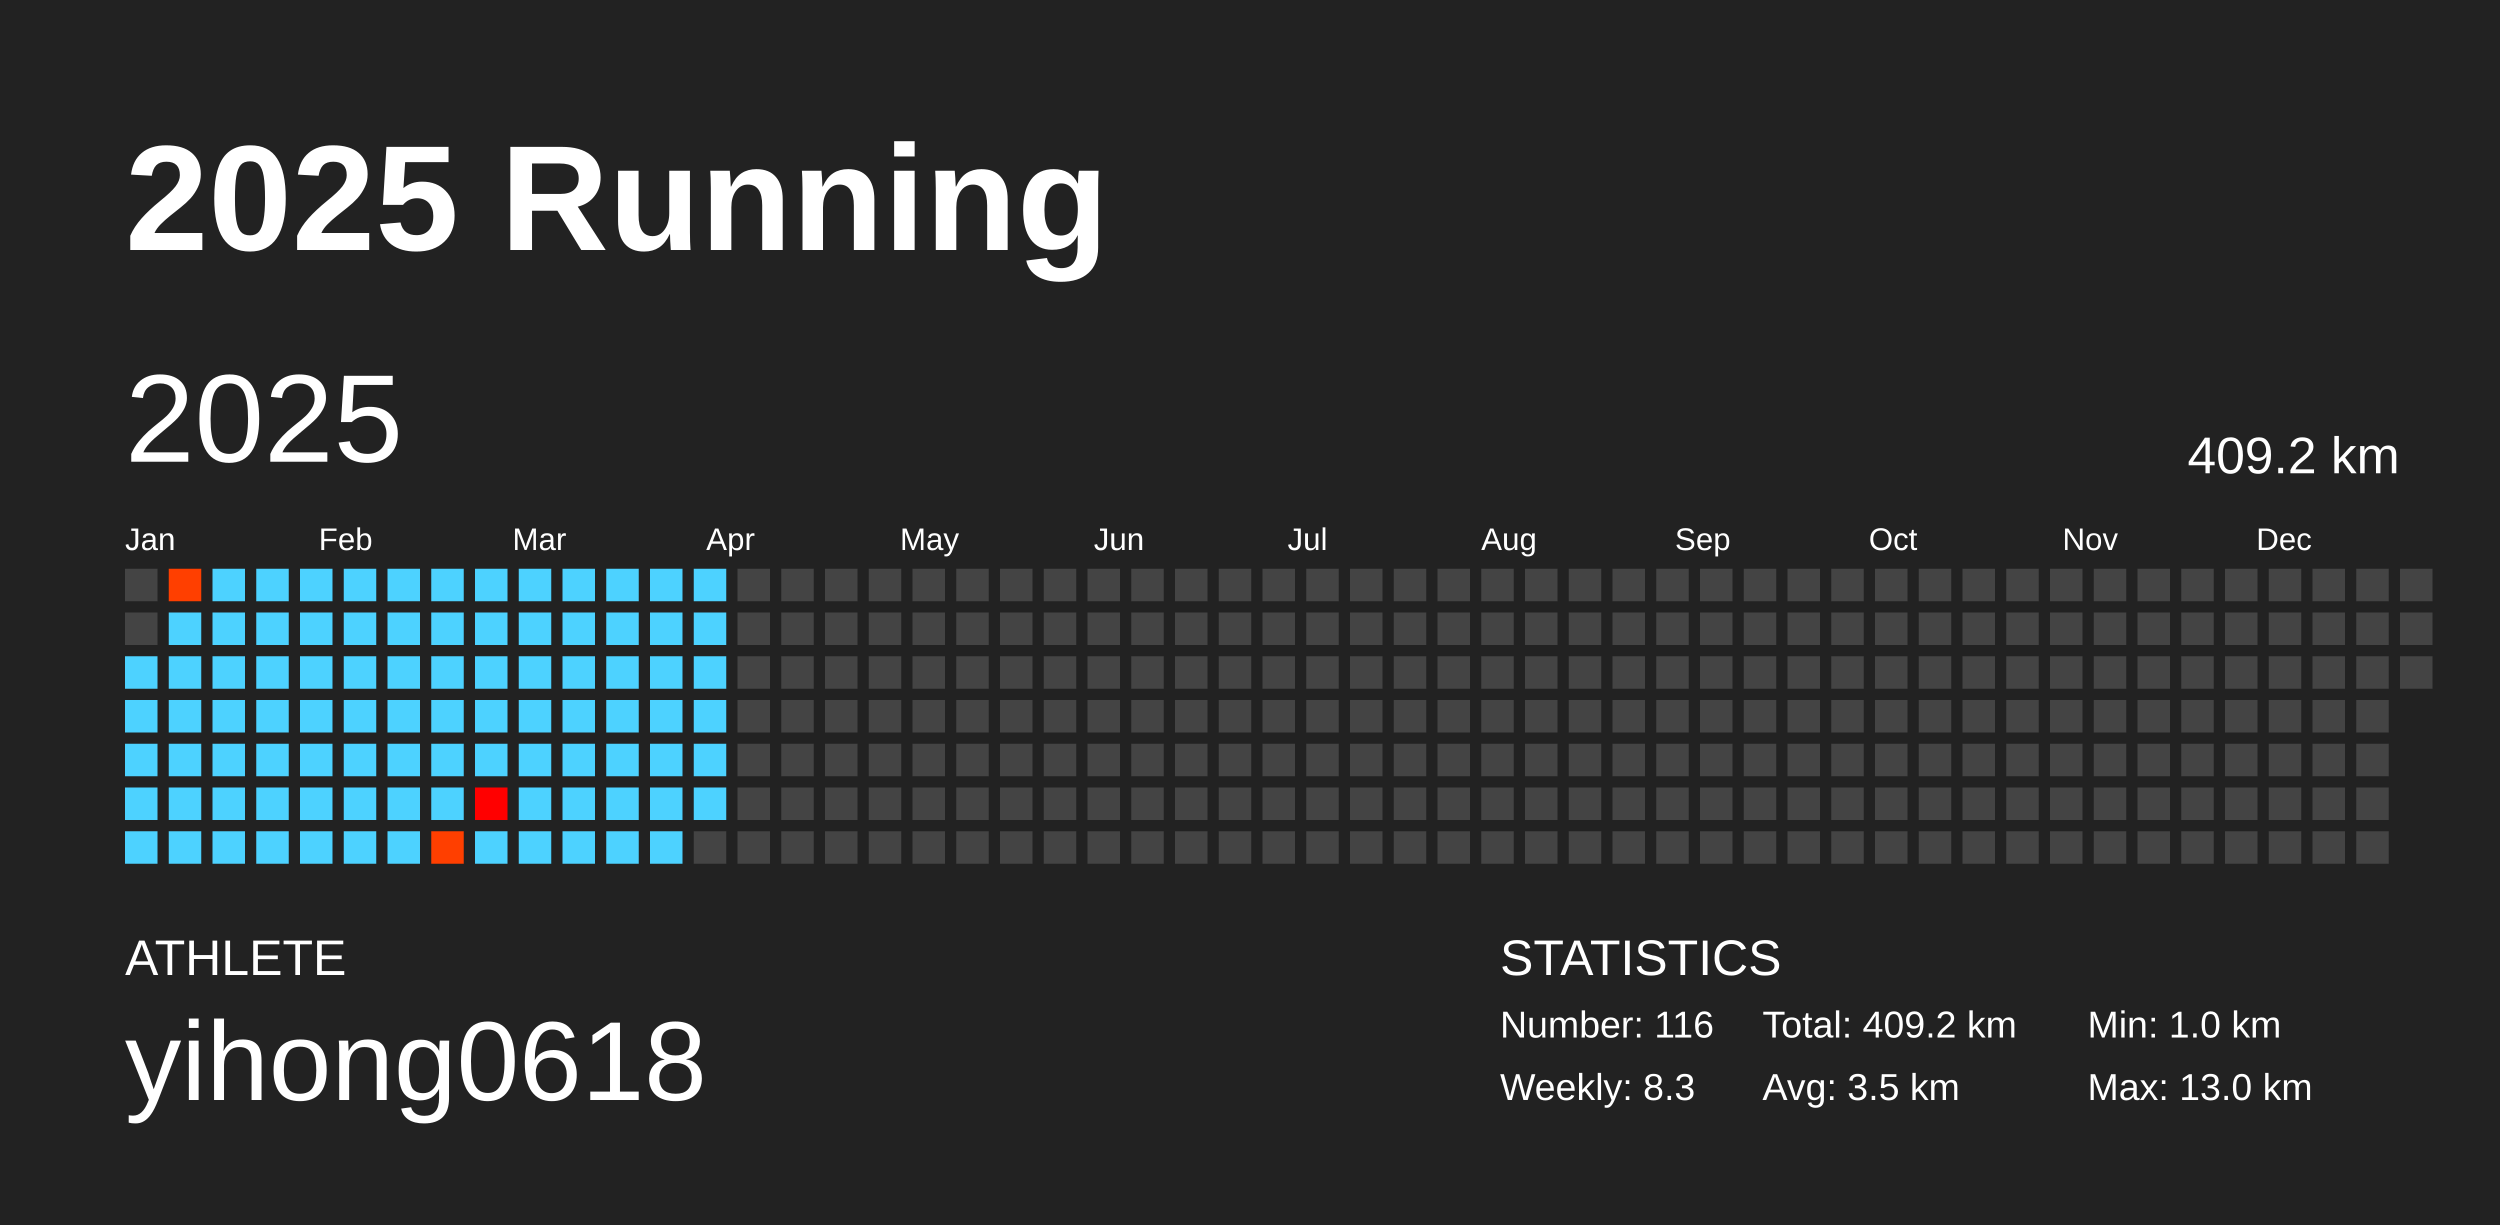
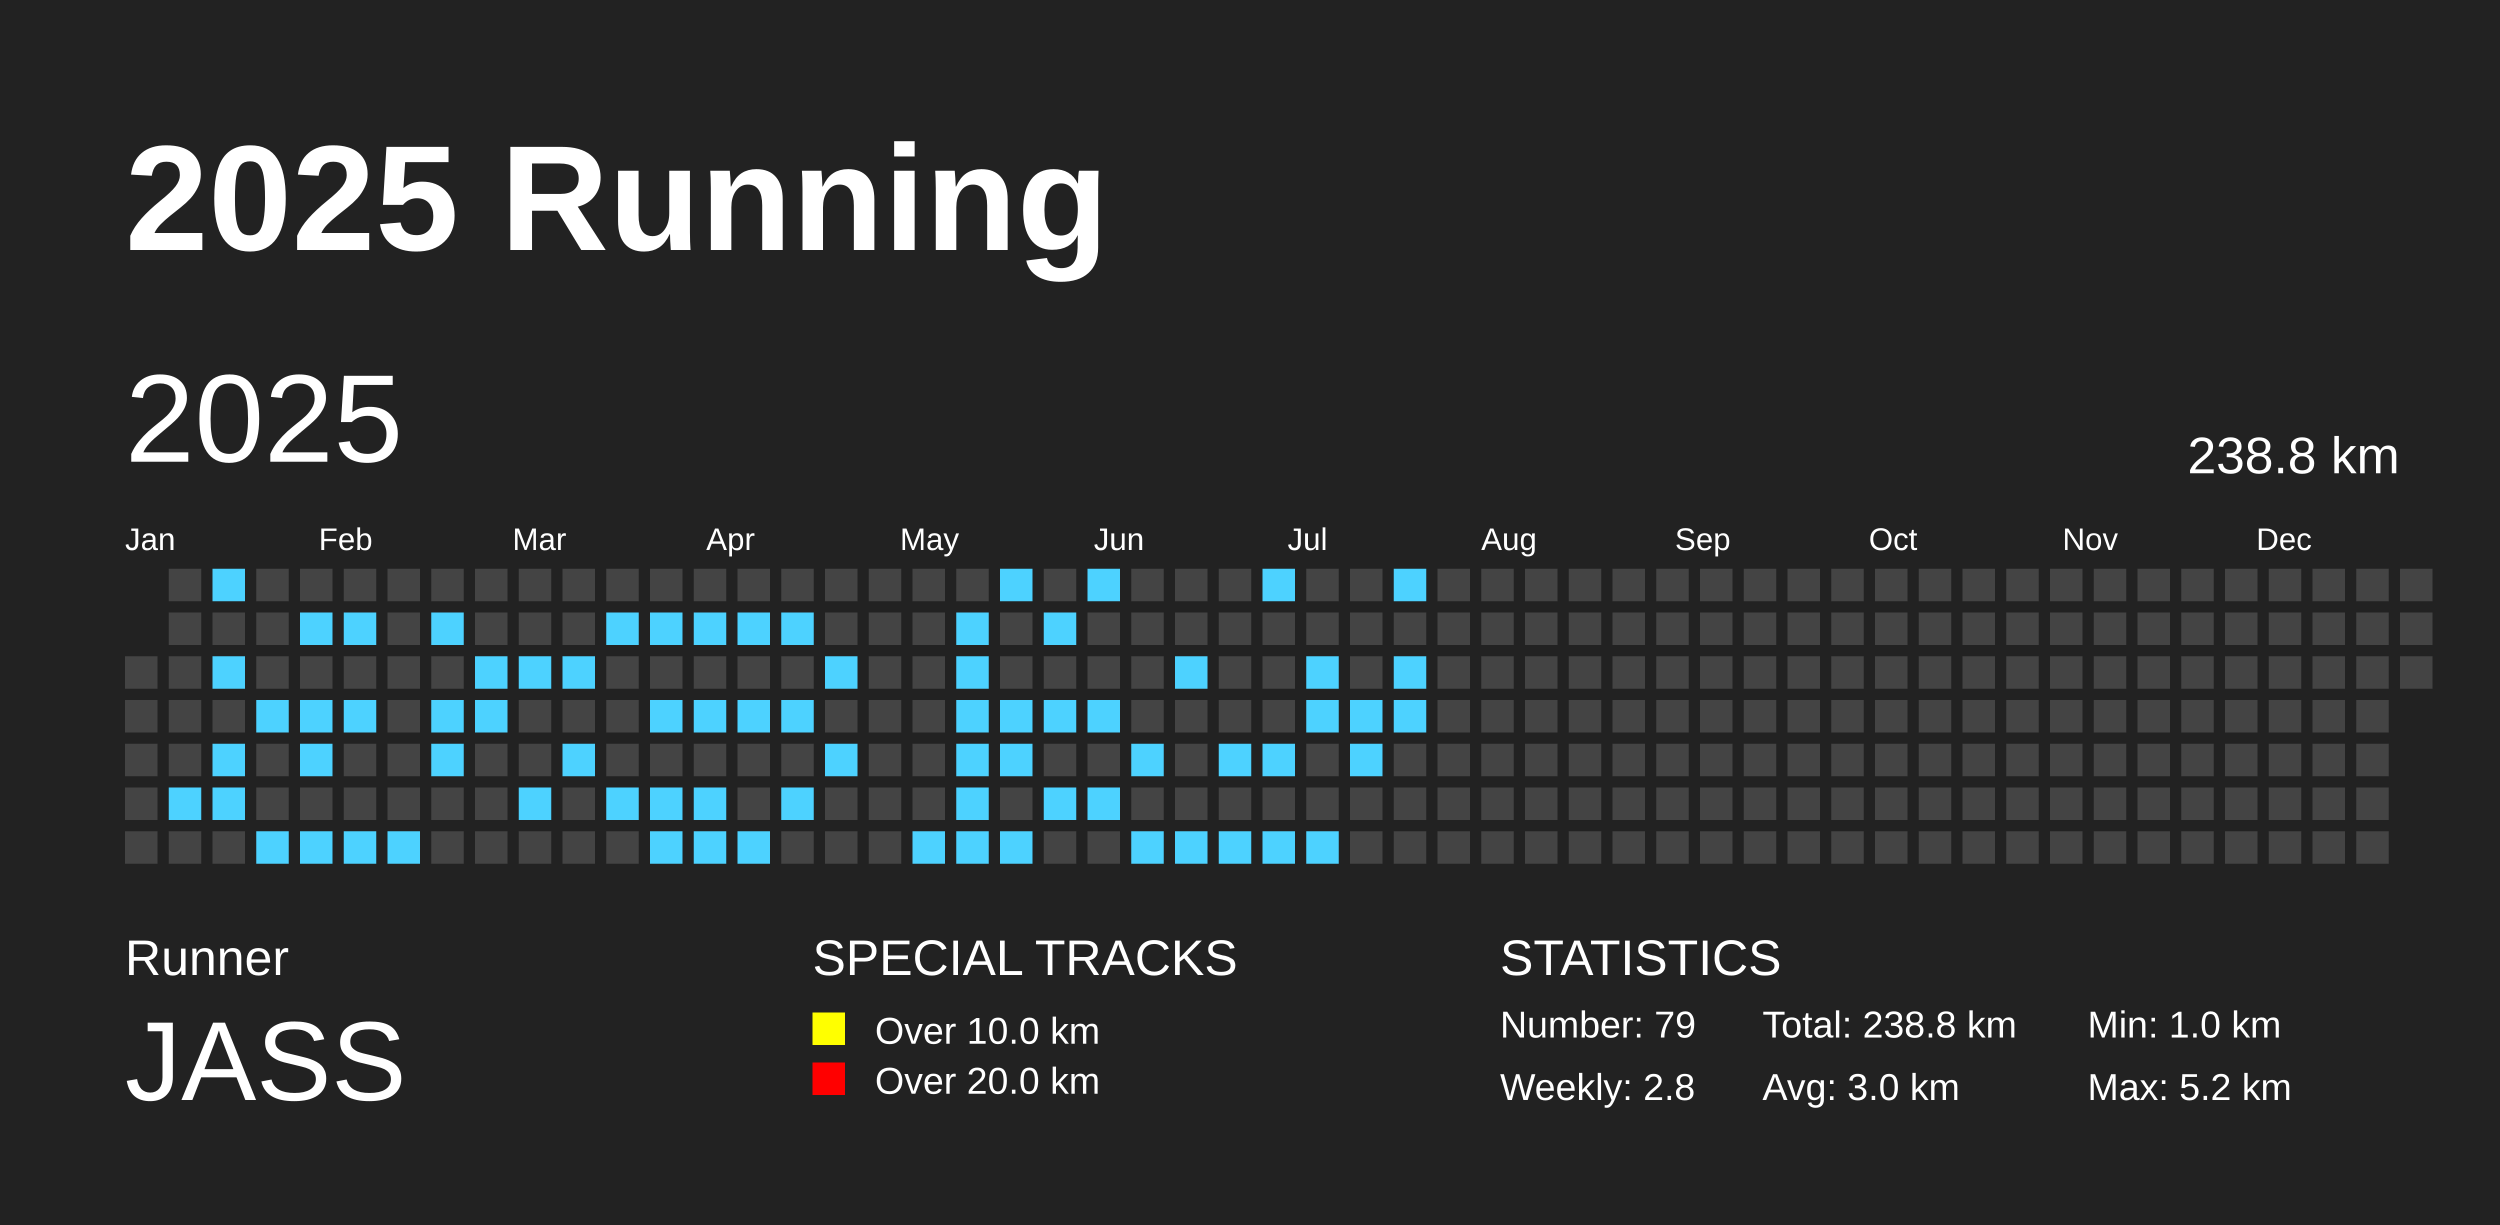
<svg xmlns="http://www.w3.org/2000/svg" baseProfile="full" height="98mm" version="1.1" viewBox="0,0,200,98" width="200mm">
  <defs />
  <rect fill="#222222" height="98" width="200" x="0" y="0" />
  <text fill="#FFFFFF" style="font-size:12px; font-family:Arial; font-weight:bold;" x="10" y="20">2025 Running</text>
-   <text fill="#FFFFFF" style="font-size:4px; font-family:Arial" x="10" y="78">ATHLETE</text>
-   <text fill="#FFFFFF" style="font-size:9px; font-family:Arial" x="10" y="88">yihong0618</text>
+   <text fill="#FFFFFF" style="font-size:4px; font-family:Arial" x="10" y="78">Runner</text>
+   <text fill="#FFFFFF" style="font-size:9px; font-family:Arial" x="10" y="88">JASS</text>
+   <text fill="#FFFFFF" style="font-size:4px; font-family:Arial" x="65" y="78">SPECIAL TRACKS</text>
+   <rect fill="yellow" height="2.6" width="2.6" x="65" y="81" />
+   <text fill="#FFFFFF" style="font-size:3px; font-family:Arial" x="70" y="83.5">Over 10.0 km</text>
+   <rect fill="red" height="2.6" width="2.6" x="65" y="85" />
+   <text fill="#FFFFFF" style="font-size:3px; font-family:Arial" x="70" y="87.5">Over 20.0 km</text>
  <text fill="#FFFFFF" style="font-size:4px; font-family:Arial" x="120" y="78">STATISTICS</text>
-   <text fill="#FFFFFF" style="font-size:3px; font-family:Arial" x="120" y="83">Number: 116</text>
-   <text fill="#FFFFFF" style="font-size:3px; font-family:Arial" x="120" y="88">Weekly: 8.3</text>
-   <text fill="#FFFFFF" style="font-size:3px; font-family:Arial" x="141" y="83">Total: 409.2 km</text>
-   <text fill="#FFFFFF" style="font-size:3px; font-family:Arial" x="141" y="88">Avg: 3.5 km</text>
+   <text fill="#FFFFFF" style="font-size:3px; font-family:Arial" x="120" y="83">Number: 79</text>
+   <text fill="#FFFFFF" style="font-size:3px; font-family:Arial" x="120" y="88">Weekly: 2.8</text>
+   <text fill="#FFFFFF" style="font-size:3px; font-family:Arial" x="141" y="83">Total: 238.8 km</text>
+   <text fill="#FFFFFF" style="font-size:3px; font-family:Arial" x="141" y="88">Avg: 3.0 km</text>
  <text fill="#FFFFFF" style="font-size:3px; font-family:Arial" x="167" y="83">Min: 1.0 km</text>
-   <text fill="#FFFFFF" style="font-size:3px; font-family:Arial" x="167" y="88">Max: 13.0 km</text>
+   <text fill="#FFFFFF" style="font-size:3px; font-family:Arial" x="167" y="88">Max: 5.2 km</text>
  <text dominant-baseline="hanging" fill="#FFFFFF" style="font-size:10.0px; font-family:Arial;" x="10" y="30">2025</text>
-   <text dominant-baseline="hanging" fill="#FFFFFF" style="font-size:4.125px; font-family:Arial;" x="175" y="35">409.2 km</text>
+   <text dominant-baseline="hanging" fill="#FFFFFF" style="font-size:4.125px; font-family:Arial;" x="175" y="35">238.8 km</text>
  <text fill="#FFFFFF" style="font-size:2.5px; font-family:Arial" x="10.0" y="44">Jan</text>
  <text fill="#FFFFFF" style="font-size:2.5px; font-family:Arial" x="25.5" y="44">Feb</text>
  <text fill="#FFFFFF" style="font-size:2.5px; font-family:Arial" x="41.0" y="44">Mar</text>
  <text fill="#FFFFFF" style="font-size:2.5px; font-family:Arial" x="56.5" y="44">Apr</text>
  <text fill="#FFFFFF" style="font-size:2.5px; font-family:Arial" x="72.0" y="44">May</text>
  <text fill="#FFFFFF" style="font-size:2.5px; font-family:Arial" x="87.5" y="44">Jun</text>
  <text fill="#FFFFFF" style="font-size:2.5px; font-family:Arial" x="103.0" y="44">Jul</text>
  <text fill="#FFFFFF" style="font-size:2.5px; font-family:Arial" x="118.5" y="44">Aug</text>
  <text fill="#FFFFFF" style="font-size:2.5px; font-family:Arial" x="134.0" y="44">Sep</text>
  <text fill="#FFFFFF" style="font-size:2.5px; font-family:Arial" x="149.5" y="44">Oct</text>
  <text fill="#FFFFFF" style="font-size:2.5px; font-family:Arial" x="165.0" y="44">Nov</text>
  <text fill="#FFFFFF" style="font-size:2.5px; font-family:Arial" x="180.5" y="44">Dec</text>
-   <rect fill="#444444" height="2.6" width="2.6" x="10.0" y="45.5" />
-   <rect fill="#444444" height="2.6" width="2.6" x="10.0" y="49.0" />
-   <rect fill="#4dd2ff" height="2.6" width="2.6" x="10.0" y="52.5" />
-   <rect fill="#4dd2ff" height="2.6" width="2.6" x="10.0" y="56.0" />
-   <rect fill="#4dd2ff" height="2.6" width="2.6" x="10.0" y="59.5" />
-   <rect fill="#4dd2ff" height="2.6" width="2.6" x="10.0" y="63.0" />
-   <rect fill="#4dd2ff" height="2.6" width="2.6" x="10.0" y="66.5" />
-   <rect fill="#ff3f00" height="2.6" width="2.6" x="13.5" y="45.5" />
-   <rect fill="#4dd2ff" height="2.6" width="2.6" x="13.5" y="49.0" />
-   <rect fill="#4dd2ff" height="2.6" width="2.6" x="13.5" y="52.5" />
-   <rect fill="#4dd2ff" height="2.6" width="2.6" x="13.5" y="56.0" />
-   <rect fill="#4dd2ff" height="2.6" width="2.6" x="13.5" y="59.5" />
-   <rect fill="#4dd2ff" height="2.6" width="2.6" x="13.5" y="63.0" />
-   <rect fill="#4dd2ff" height="2.6" width="2.6" x="13.5" y="66.5" />
-   <rect fill="#4dd2ff" height="2.6" width="2.6" x="17.0" y="45.5" />
-   <rect fill="#4dd2ff" height="2.6" width="2.6" x="17.0" y="49.0" />
-   <rect fill="#4dd2ff" height="2.6" width="2.6" x="17.0" y="52.5" />
-   <rect fill="#4dd2ff" height="2.6" width="2.6" x="17.0" y="56.0" />
-   <rect fill="#4dd2ff" height="2.6" width="2.6" x="17.0" y="59.5" />
-   <rect fill="#4dd2ff" height="2.6" width="2.6" x="17.0" y="63.0" />
-   <rect fill="#4dd2ff" height="2.6" width="2.6" x="17.0" y="66.5" />
-   <rect fill="#4dd2ff" height="2.6" width="2.6" x="20.5" y="45.5" />
-   <rect fill="#4dd2ff" height="2.6" width="2.6" x="20.5" y="49.0" />
-   <rect fill="#4dd2ff" height="2.6" width="2.6" x="20.5" y="52.5" />
-   <rect fill="#4dd2ff" height="2.6" width="2.6" x="20.5" y="56.0" />
-   <rect fill="#4dd2ff" height="2.6" width="2.6" x="20.5" y="59.5" />
-   <rect fill="#4dd2ff" height="2.6" width="2.6" x="20.5" y="63.0" />
-   <rect fill="#4dd2ff" height="2.6" width="2.6" x="20.5" y="66.5" />
-   <rect fill="#4dd2ff" height="2.6" width="2.6" x="24.0" y="45.5" />
-   <rect fill="#4dd2ff" height="2.6" width="2.6" x="24.0" y="49.0" />
-   <rect fill="#4dd2ff" height="2.6" width="2.6" x="24.0" y="52.5" />
-   <rect fill="#4dd2ff" height="2.6" width="2.6" x="24.0" y="56.0" />
-   <rect fill="#4dd2ff" height="2.6" width="2.6" x="24.0" y="59.5" />
-   <rect fill="#4dd2ff" height="2.6" width="2.6" x="24.0" y="63.0" />
-   <rect fill="#4dd2ff" height="2.6" width="2.6" x="24.0" y="66.5" />
-   <rect fill="#4dd2ff" height="2.6" width="2.6" x="27.5" y="45.5" />
-   <rect fill="#4dd2ff" height="2.6" width="2.6" x="27.5" y="49.0" />
-   <rect fill="#4dd2ff" height="2.6" width="2.6" x="27.5" y="52.5" />
-   <rect fill="#4dd2ff" height="2.6" width="2.6" x="27.5" y="56.0" />
-   <rect fill="#4dd2ff" height="2.6" width="2.6" x="27.5" y="59.5" />
-   <rect fill="#4dd2ff" height="2.6" width="2.6" x="27.5" y="63.0" />
-   <rect fill="#4dd2ff" height="2.6" width="2.6" x="27.5" y="66.5" />
-   <rect fill="#4dd2ff" height="2.6" width="2.6" x="31.0" y="45.5" />
-   <rect fill="#4dd2ff" height="2.6" width="2.6" x="31.0" y="49.0" />
-   <rect fill="#4dd2ff" height="2.6" width="2.6" x="31.0" y="52.5" />
-   <rect fill="#4dd2ff" height="2.6" width="2.6" x="31.0" y="56.0" />
-   <rect fill="#4dd2ff" height="2.6" width="2.6" x="31.0" y="59.5" />
-   <rect fill="#4dd2ff" height="2.6" width="2.6" x="31.0" y="63.0" />
-   <rect fill="#4dd2ff" height="2.6" width="2.6" x="31.0" y="66.5" />
-   <rect fill="#4dd2ff" height="2.6" width="2.6" x="34.5" y="45.5" />
-   <rect fill="#4dd2ff" height="2.6" width="2.6" x="34.5" y="49.0" />
-   <rect fill="#4dd2ff" height="2.6" width="2.6" x="34.5" y="52.5" />
-   <rect fill="#4dd2ff" height="2.6" width="2.6" x="34.5" y="56.0" />
-   <rect fill="#4dd2ff" height="2.6" width="2.6" x="34.5" y="59.5" />
-   <rect fill="#4dd2ff" height="2.6" width="2.6" x="34.5" y="63.0" />
-   <rect fill="#ff3f00" height="2.6" width="2.6" x="34.5" y="66.5" />
-   <rect fill="#4dd2ff" height="2.6" width="2.6" x="38.0" y="45.5" />
-   <rect fill="#4dd2ff" height="2.6" width="2.6" x="38.0" y="49.0" />
-   <rect fill="#4dd2ff" height="2.6" width="2.6" x="38.0" y="52.5" />
-   <rect fill="#4dd2ff" height="2.6" width="2.6" x="38.0" y="56.0" />
-   <rect fill="#4dd2ff" height="2.6" width="2.6" x="38.0" y="59.5" />
-   <rect fill="#ff0000" height="2.6" width="2.6" x="38.0" y="63.0" />
-   <rect fill="#4dd2ff" height="2.6" width="2.6" x="38.0" y="66.5" />
-   <rect fill="#4dd2ff" height="2.6" width="2.6" x="41.5" y="45.5" />
-   <rect fill="#4dd2ff" height="2.6" width="2.6" x="41.5" y="49.0" />
-   <rect fill="#4dd2ff" height="2.6" width="2.6" x="41.5" y="52.5" />
-   <rect fill="#4dd2ff" height="2.6" width="2.6" x="41.5" y="56.0" />
-   <rect fill="#4dd2ff" height="2.6" width="2.6" x="41.5" y="59.5" />
-   <rect fill="#4dd2ff" height="2.6" width="2.6" x="41.5" y="63.0" />
-   <rect fill="#4dd2ff" height="2.6" width="2.6" x="41.5" y="66.5" />
-   <rect fill="#4dd2ff" height="2.6" width="2.6" x="45.0" y="45.5" />
-   <rect fill="#4dd2ff" height="2.6" width="2.6" x="45.0" y="49.0" />
-   <rect fill="#4dd2ff" height="2.6" width="2.6" x="45.0" y="52.5" />
-   <rect fill="#4dd2ff" height="2.6" width="2.6" x="45.0" y="56.0" />
-   <rect fill="#4dd2ff" height="2.6" width="2.6" x="45.0" y="59.5" />
-   <rect fill="#4dd2ff" height="2.6" width="2.6" x="45.0" y="63.0" />
-   <rect fill="#4dd2ff" height="2.6" width="2.6" x="45.0" y="66.5" />
-   <rect fill="#4dd2ff" height="2.6" width="2.6" x="48.5" y="45.5" />
-   <rect fill="#4dd2ff" height="2.6" width="2.6" x="48.5" y="49.0" />
-   <rect fill="#4dd2ff" height="2.6" width="2.6" x="48.5" y="52.5" />
-   <rect fill="#4dd2ff" height="2.6" width="2.6" x="48.5" y="56.0" />
-   <rect fill="#4dd2ff" height="2.6" width="2.6" x="48.5" y="59.5" />
-   <rect fill="#4dd2ff" height="2.6" width="2.6" x="48.5" y="63.0" />
-   <rect fill="#4dd2ff" height="2.6" width="2.6" x="48.5" y="66.5" />
-   <rect fill="#4dd2ff" height="2.6" width="2.6" x="52.0" y="45.5" />
-   <rect fill="#4dd2ff" height="2.6" width="2.6" x="52.0" y="49.0" />
-   <rect fill="#4dd2ff" height="2.6" width="2.6" x="52.0" y="52.5" />
-   <rect fill="#4dd2ff" height="2.6" width="2.6" x="52.0" y="56.0" />
-   <rect fill="#4dd2ff" height="2.6" width="2.6" x="52.0" y="59.5" />
-   <rect fill="#4dd2ff" height="2.6" width="2.6" x="52.0" y="63.0" />
-   <rect fill="#4dd2ff" height="2.6" width="2.6" x="52.0" y="66.5" />
-   <rect fill="#4dd2ff" height="2.6" width="2.6" x="55.5" y="45.5" />
-   <rect fill="#4dd2ff" height="2.6" width="2.6" x="55.5" y="49.0" />
-   <rect fill="#4dd2ff" height="2.6" width="2.6" x="55.5" y="52.5" />
-   <rect fill="#4dd2ff" height="2.6" width="2.6" x="55.5" y="56.0" />
-   <rect fill="#4dd2ff" height="2.6" width="2.6" x="55.5" y="59.5" />
-   <rect fill="#4dd2ff" height="2.6" width="2.6" x="55.5" y="63.0" />
-   <rect fill="#444444" height="2.6" width="2.6" x="55.5" y="66.5" />
+   <rect fill="#444444" height="2.6" width="2.6" x="10.0" y="52.5" />
+   <rect fill="#444444" height="2.6" width="2.6" x="10.0" y="56.0" />
+   <rect fill="#444444" height="2.6" width="2.6" x="10.0" y="59.5" />
+   <rect fill="#444444" height="2.6" width="2.6" x="10.0" y="63.0" />
+   <rect fill="#444444" height="2.6" width="2.6" x="10.0" y="66.5" />
+   <rect fill="#444444" height="2.6" width="2.6" x="13.5" y="45.5" />
+   <rect fill="#444444" height="2.6" width="2.6" x="13.5" y="49.0" />
+   <rect fill="#444444" height="2.6" width="2.6" x="13.5" y="52.5" />
+   <rect fill="#444444" height="2.6" width="2.6" x="13.5" y="56.0" />
+   <rect fill="#444444" height="2.6" width="2.6" x="13.5" y="59.5" />
+   <rect fill="#4DD2FF" height="2.6" width="2.6" x="13.5" y="63.0" />
+   <rect fill="#444444" height="2.6" width="2.6" x="13.5" y="66.5" />
+   <rect fill="#4DD2FF" height="2.6" width="2.6" x="17.0" y="45.5" />
+   <rect fill="#444444" height="2.6" width="2.6" x="17.0" y="49.0" />
+   <rect fill="#4DD2FF" height="2.6" width="2.6" x="17.0" y="52.5" />
+   <rect fill="#444444" height="2.6" width="2.6" x="17.0" y="56.0" />
+   <rect fill="#4DD2FF" height="2.6" width="2.6" x="17.0" y="59.5" />
+   <rect fill="#4DD2FF" height="2.6" width="2.6" x="17.0" y="63.0" />
+   <rect fill="#444444" height="2.6" width="2.6" x="17.0" y="66.5" />
+   <rect fill="#444444" height="2.6" width="2.6" x="20.5" y="45.5" />
+   <rect fill="#444444" height="2.6" width="2.6" x="20.5" y="49.0" />
+   <rect fill="#444444" height="2.6" width="2.6" x="20.5" y="52.5" />
+   <rect fill="#4DD2FF" height="2.6" width="2.6" x="20.5" y="56.0" />
+   <rect fill="#444444" height="2.6" width="2.6" x="20.5" y="59.5" />
+   <rect fill="#444444" height="2.6" width="2.6" x="20.5" y="63.0" />
+   <rect fill="#4DD2FF" height="2.6" width="2.6" x="20.5" y="66.5" />
+   <rect fill="#444444" height="2.6" width="2.6" x="24.0" y="45.5" />
+   <rect fill="#4DD2FF" height="2.6" width="2.6" x="24.0" y="49.0" />
+   <rect fill="#444444" height="2.6" width="2.6" x="24.0" y="52.5" />
+   <rect fill="#4DD2FF" height="2.6" width="2.6" x="24.0" y="56.0" />
+   <rect fill="#4DD2FF" height="2.6" width="2.6" x="24.0" y="59.5" />
+   <rect fill="#444444" height="2.6" width="2.6" x="24.0" y="63.0" />
+   <rect fill="#4DD2FF" height="2.6" width="2.6" x="24.0" y="66.5" />
+   <rect fill="#444444" height="2.6" width="2.6" x="27.5" y="45.5" />
+   <rect fill="#4DD2FF" height="2.6" width="2.6" x="27.5" y="49.0" />
+   <rect fill="#444444" height="2.6" width="2.6" x="27.5" y="52.5" />
+   <rect fill="#4DD2FF" height="2.6" width="2.6" x="27.5" y="56.0" />
+   <rect fill="#444444" height="2.6" width="2.6" x="27.5" y="59.5" />
+   <rect fill="#444444" height="2.6" width="2.6" x="27.5" y="63.0" />
+   <rect fill="#4DD2FF" height="2.6" width="2.6" x="27.5" y="66.5" />
+   <rect fill="#444444" height="2.6" width="2.6" x="31.0" y="45.5" />
+   <rect fill="#444444" height="2.6" width="2.6" x="31.0" y="49.0" />
+   <rect fill="#444444" height="2.6" width="2.6" x="31.0" y="52.5" />
+   <rect fill="#444444" height="2.6" width="2.6" x="31.0" y="56.0" />
+   <rect fill="#444444" height="2.6" width="2.6" x="31.0" y="59.5" />
+   <rect fill="#444444" height="2.6" width="2.6" x="31.0" y="63.0" />
+   <rect fill="#4DD2FF" height="2.6" width="2.6" x="31.0" y="66.5" />
+   <rect fill="#444444" height="2.6" width="2.6" x="34.5" y="45.5" />
+   <rect fill="#4DD2FF" height="2.6" width="2.6" x="34.5" y="49.0" />
+   <rect fill="#444444" height="2.6" width="2.6" x="34.5" y="52.5" />
+   <rect fill="#4DD2FF" height="2.6" width="2.6" x="34.5" y="56.0" />
+   <rect fill="#4DD2FF" height="2.6" width="2.6" x="34.5" y="59.5" />
+   <rect fill="#444444" height="2.6" width="2.6" x="34.5" y="63.0" />
+   <rect fill="#444444" height="2.6" width="2.6" x="34.5" y="66.5" />
+   <rect fill="#444444" height="2.6" width="2.6" x="38.0" y="45.5" />
+   <rect fill="#444444" height="2.6" width="2.6" x="38.0" y="49.0" />
+   <rect fill="#4DD2FF" height="2.6" width="2.6" x="38.0" y="52.5" />
+   <rect fill="#4DD2FF" height="2.6" width="2.6" x="38.0" y="56.0" />
+   <rect fill="#444444" height="2.6" width="2.6" x="38.0" y="59.5" />
+   <rect fill="#444444" height="2.6" width="2.6" x="38.0" y="63.0" />
+   <rect fill="#444444" height="2.6" width="2.6" x="38.0" y="66.5" />
+   <rect fill="#444444" height="2.6" width="2.6" x="41.5" y="45.5" />
+   <rect fill="#444444" height="2.6" width="2.6" x="41.5" y="49.0" />
+   <rect fill="#4DD2FF" height="2.6" width="2.6" x="41.5" y="52.5" />
+   <rect fill="#444444" height="2.6" width="2.6" x="41.5" y="56.0" />
+   <rect fill="#444444" height="2.6" width="2.6" x="41.5" y="59.5" />
+   <rect fill="#4DD2FF" height="2.6" width="2.6" x="41.5" y="63.0" />
+   <rect fill="#444444" height="2.6" width="2.6" x="41.5" y="66.5" />
+   <rect fill="#444444" height="2.6" width="2.6" x="45.0" y="45.5" />
+   <rect fill="#444444" height="2.6" width="2.6" x="45.0" y="49.0" />
+   <rect fill="#4DD2FF" height="2.6" width="2.6" x="45.0" y="52.5" />
+   <rect fill="#444444" height="2.6" width="2.6" x="45.0" y="56.0" />
+   <rect fill="#4DD2FF" height="2.6" width="2.6" x="45.0" y="59.5" />
+   <rect fill="#444444" height="2.6" width="2.6" x="45.0" y="63.0" />
+   <rect fill="#444444" height="2.6" width="2.6" x="45.0" y="66.5" />
+   <rect fill="#444444" height="2.6" width="2.6" x="48.5" y="45.5" />
+   <rect fill="#4DD2FF" height="2.6" width="2.6" x="48.5" y="49.0" />
+   <rect fill="#444444" height="2.6" width="2.6" x="48.5" y="52.5" />
+   <rect fill="#444444" height="2.6" width="2.6" x="48.5" y="56.0" />
+   <rect fill="#444444" height="2.6" width="2.6" x="48.5" y="59.5" />
+   <rect fill="#4DD2FF" height="2.6" width="2.6" x="48.5" y="63.0" />
+   <rect fill="#444444" height="2.6" width="2.6" x="48.5" y="66.5" />
+   <rect fill="#444444" height="2.6" width="2.6" x="52.0" y="45.5" />
+   <rect fill="#4DD2FF" height="2.6" width="2.6" x="52.0" y="49.0" />
+   <rect fill="#444444" height="2.6" width="2.6" x="52.0" y="52.5" />
+   <rect fill="#4DD2FF" height="2.6" width="2.6" x="52.0" y="56.0" />
+   <rect fill="#444444" height="2.6" width="2.6" x="52.0" y="59.5" />
+   <rect fill="#4DD2FF" height="2.6" width="2.6" x="52.0" y="63.0" />
+   <rect fill="#4DD2FF" height="2.6" width="2.6" x="52.0" y="66.5" />
+   <rect fill="#444444" height="2.6" width="2.6" x="55.5" y="45.5" />
+   <rect fill="#4DD2FF" height="2.6" width="2.6" x="55.5" y="49.0" />
+   <rect fill="#444444" height="2.6" width="2.6" x="55.5" y="52.5" />
+   <rect fill="#4DD2FF" height="2.6" width="2.6" x="55.5" y="56.0" />
+   <rect fill="#444444" height="2.6" width="2.6" x="55.5" y="59.5" />
+   <rect fill="#4DD2FF" height="2.6" width="2.6" x="55.5" y="63.0" />
+   <rect fill="#4DD2FF" height="2.6" width="2.6" x="55.5" y="66.5" />
  <rect fill="#444444" height="2.6" width="2.6" x="59.0" y="45.5" />
-   <rect fill="#444444" height="2.6" width="2.6" x="59.0" y="49.0" />
+   <rect fill="#4DD2FF" height="2.6" width="2.6" x="59.0" y="49.0" />
  <rect fill="#444444" height="2.6" width="2.6" x="59.0" y="52.5" />
-   <rect fill="#444444" height="2.6" width="2.6" x="59.0" y="56.0" />
+   <rect fill="#4DD2FF" height="2.6" width="2.6" x="59.0" y="56.0" />
  <rect fill="#444444" height="2.6" width="2.6" x="59.0" y="59.5" />
  <rect fill="#444444" height="2.6" width="2.6" x="59.0" y="63.0" />
-   <rect fill="#444444" height="2.6" width="2.6" x="59.0" y="66.5" />
+   <rect fill="#4DD2FF" height="2.6" width="2.6" x="59.0" y="66.5" />
  <rect fill="#444444" height="2.6" width="2.6" x="62.5" y="45.5" />
-   <rect fill="#444444" height="2.6" width="2.6" x="62.5" y="49.0" />
+   <rect fill="#4DD2FF" height="2.6" width="2.6" x="62.5" y="49.0" />
  <rect fill="#444444" height="2.6" width="2.6" x="62.5" y="52.5" />
-   <rect fill="#444444" height="2.6" width="2.6" x="62.5" y="56.0" />
+   <rect fill="#4DD2FF" height="2.6" width="2.6" x="62.5" y="56.0" />
  <rect fill="#444444" height="2.6" width="2.6" x="62.5" y="59.5" />
-   <rect fill="#444444" height="2.6" width="2.6" x="62.5" y="63.0" />
+   <rect fill="#4DD2FF" height="2.6" width="2.6" x="62.5" y="63.0" />
  <rect fill="#444444" height="2.6" width="2.6" x="62.5" y="66.5" />
  <rect fill="#444444" height="2.6" width="2.6" x="66.0" y="45.5" />
  <rect fill="#444444" height="2.6" width="2.6" x="66.0" y="49.0" />
-   <rect fill="#444444" height="2.6" width="2.6" x="66.0" y="52.5" />
+   <rect fill="#4DD2FF" height="2.6" width="2.6" x="66.0" y="52.5" />
  <rect fill="#444444" height="2.6" width="2.6" x="66.0" y="56.0" />
-   <rect fill="#444444" height="2.6" width="2.6" x="66.0" y="59.5" />
+   <rect fill="#4DD2FF" height="2.6" width="2.6" x="66.0" y="59.5" />
  <rect fill="#444444" height="2.6" width="2.6" x="66.0" y="63.0" />
  <rect fill="#444444" height="2.6" width="2.6" x="66.0" y="66.5" />
  <rect fill="#444444" height="2.6" width="2.6" x="69.5" y="45.5" />
  <rect fill="#444444" height="2.6" width="2.6" x="69.5" y="49.0" />
  <rect fill="#444444" height="2.6" width="2.6" x="69.5" y="52.5" />
  <rect fill="#444444" height="2.6" width="2.6" x="69.5" y="56.0" />
  <rect fill="#444444" height="2.6" width="2.6" x="69.5" y="59.5" />
  <rect fill="#444444" height="2.6" width="2.6" x="69.5" y="63.0" />
  <rect fill="#444444" height="2.6" width="2.6" x="69.5" y="66.5" />
  <rect fill="#444444" height="2.6" width="2.6" x="73.0" y="45.5" />
  <rect fill="#444444" height="2.6" width="2.6" x="73.0" y="49.0" />
  <rect fill="#444444" height="2.6" width="2.6" x="73.0" y="52.5" />
  <rect fill="#444444" height="2.6" width="2.6" x="73.0" y="56.0" />
  <rect fill="#444444" height="2.6" width="2.6" x="73.0" y="59.5" />
  <rect fill="#444444" height="2.6" width="2.6" x="73.0" y="63.0" />
-   <rect fill="#444444" height="2.6" width="2.6" x="73.0" y="66.5" />
+   <rect fill="#4DD2FF" height="2.6" width="2.6" x="73.0" y="66.5" />
  <rect fill="#444444" height="2.6" width="2.6" x="76.5" y="45.5" />
-   <rect fill="#444444" height="2.6" width="2.6" x="76.5" y="49.0" />
-   <rect fill="#444444" height="2.6" width="2.6" x="76.5" y="52.5" />
-   <rect fill="#444444" height="2.6" width="2.6" x="76.5" y="56.0" />
-   <rect fill="#444444" height="2.6" width="2.6" x="76.5" y="59.5" />
-   <rect fill="#444444" height="2.6" width="2.6" x="76.5" y="63.0" />
-   <rect fill="#444444" height="2.6" width="2.6" x="76.5" y="66.5" />
-   <rect fill="#444444" height="2.6" width="2.6" x="80.0" y="45.5" />
+   <rect fill="#4DD2FF" height="2.6" width="2.6" x="76.5" y="49.0" />
+   <rect fill="#4DD2FF" height="2.6" width="2.6" x="76.5" y="52.5" />
+   <rect fill="#4DD2FF" height="2.6" width="2.6" x="76.5" y="56.0" />
+   <rect fill="#4DD2FF" height="2.6" width="2.6" x="76.5" y="59.5" />
+   <rect fill="#4DD2FF" height="2.6" width="2.6" x="76.5" y="63.0" />
+   <rect fill="#4DD2FF" height="2.6" width="2.6" x="76.5" y="66.5" />
+   <rect fill="#4DD2FF" height="2.6" width="2.6" x="80.0" y="45.5" />
  <rect fill="#444444" height="2.6" width="2.6" x="80.0" y="49.0" />
  <rect fill="#444444" height="2.6" width="2.6" x="80.0" y="52.5" />
-   <rect fill="#444444" height="2.6" width="2.6" x="80.0" y="56.0" />
-   <rect fill="#444444" height="2.6" width="2.6" x="80.0" y="59.5" />
+   <rect fill="#4DD2FF" height="2.6" width="2.6" x="80.0" y="56.0" />
+   <rect fill="#4DD2FF" height="2.6" width="2.6" x="80.0" y="59.5" />
  <rect fill="#444444" height="2.6" width="2.6" x="80.0" y="63.0" />
-   <rect fill="#444444" height="2.6" width="2.6" x="80.0" y="66.5" />
+   <rect fill="#4DD2FF" height="2.6" width="2.6" x="80.0" y="66.5" />
  <rect fill="#444444" height="2.6" width="2.6" x="83.5" y="45.5" />
-   <rect fill="#444444" height="2.6" width="2.6" x="83.5" y="49.0" />
+   <rect fill="#4DD2FF" height="2.6" width="2.6" x="83.5" y="49.0" />
  <rect fill="#444444" height="2.6" width="2.6" x="83.5" y="52.5" />
-   <rect fill="#444444" height="2.6" width="2.6" x="83.5" y="56.0" />
+   <rect fill="#4DD2FF" height="2.6" width="2.6" x="83.5" y="56.0" />
  <rect fill="#444444" height="2.6" width="2.6" x="83.5" y="59.5" />
-   <rect fill="#444444" height="2.6" width="2.6" x="83.5" y="63.0" />
+   <rect fill="#4DD2FF" height="2.6" width="2.6" x="83.5" y="63.0" />
  <rect fill="#444444" height="2.6" width="2.6" x="83.5" y="66.5" />
-   <rect fill="#444444" height="2.6" width="2.6" x="87.0" y="45.5" />
+   <rect fill="#4DD2FF" height="2.6" width="2.6" x="87.0" y="45.5" />
  <rect fill="#444444" height="2.6" width="2.6" x="87.0" y="49.0" />
  <rect fill="#444444" height="2.6" width="2.6" x="87.0" y="52.5" />
-   <rect fill="#444444" height="2.6" width="2.6" x="87.0" y="56.0" />
+   <rect fill="#4DD2FF" height="2.6" width="2.6" x="87.0" y="56.0" />
  <rect fill="#444444" height="2.6" width="2.6" x="87.0" y="59.5" />
-   <rect fill="#444444" height="2.6" width="2.6" x="87.0" y="63.0" />
+   <rect fill="#4DD2FF" height="2.6" width="2.6" x="87.0" y="63.0" />
  <rect fill="#444444" height="2.6" width="2.6" x="87.0" y="66.5" />
  <rect fill="#444444" height="2.6" width="2.6" x="90.5" y="45.5" />
  <rect fill="#444444" height="2.6" width="2.6" x="90.5" y="49.0" />
  <rect fill="#444444" height="2.6" width="2.6" x="90.5" y="52.5" />
  <rect fill="#444444" height="2.6" width="2.6" x="90.5" y="56.0" />
-   <rect fill="#444444" height="2.6" width="2.6" x="90.5" y="59.5" />
+   <rect fill="#4DD2FF" height="2.6" width="2.6" x="90.5" y="59.5" />
  <rect fill="#444444" height="2.6" width="2.6" x="90.5" y="63.0" />
-   <rect fill="#444444" height="2.6" width="2.6" x="90.5" y="66.5" />
+   <rect fill="#4DD2FF" height="2.6" width="2.6" x="90.5" y="66.5" />
  <rect fill="#444444" height="2.6" width="2.6" x="94.0" y="45.5" />
  <rect fill="#444444" height="2.6" width="2.6" x="94.0" y="49.0" />
-   <rect fill="#444444" height="2.6" width="2.6" x="94.0" y="52.5" />
+   <rect fill="#4DD2FF" height="2.6" width="2.6" x="94.0" y="52.5" />
  <rect fill="#444444" height="2.6" width="2.6" x="94.0" y="56.0" />
  <rect fill="#444444" height="2.6" width="2.6" x="94.0" y="59.5" />
  <rect fill="#444444" height="2.6" width="2.6" x="94.0" y="63.0" />
-   <rect fill="#444444" height="2.6" width="2.6" x="94.0" y="66.5" />
+   <rect fill="#4DD2FF" height="2.6" width="2.6" x="94.0" y="66.5" />
  <rect fill="#444444" height="2.6" width="2.6" x="97.5" y="45.5" />
  <rect fill="#444444" height="2.6" width="2.6" x="97.5" y="49.0" />
  <rect fill="#444444" height="2.6" width="2.6" x="97.5" y="52.5" />
  <rect fill="#444444" height="2.6" width="2.6" x="97.5" y="56.0" />
-   <rect fill="#444444" height="2.6" width="2.6" x="97.5" y="59.5" />
+   <rect fill="#4DD2FF" height="2.6" width="2.6" x="97.5" y="59.5" />
  <rect fill="#444444" height="2.6" width="2.6" x="97.5" y="63.0" />
-   <rect fill="#444444" height="2.6" width="2.6" x="97.5" y="66.5" />
-   <rect fill="#444444" height="2.6" width="2.6" x="101.0" y="45.5" />
+   <rect fill="#4DD2FF" height="2.6" width="2.6" x="97.5" y="66.5" />
+   <rect fill="#4DD2FF" height="2.6" width="2.6" x="101.0" y="45.5" />
  <rect fill="#444444" height="2.6" width="2.6" x="101.0" y="49.0" />
  <rect fill="#444444" height="2.6" width="2.6" x="101.0" y="52.5" />
  <rect fill="#444444" height="2.6" width="2.6" x="101.0" y="56.0" />
-   <rect fill="#444444" height="2.6" width="2.6" x="101.0" y="59.5" />
+   <rect fill="#4DD2FF" height="2.6" width="2.6" x="101.0" y="59.5" />
  <rect fill="#444444" height="2.6" width="2.6" x="101.0" y="63.0" />
-   <rect fill="#444444" height="2.6" width="2.6" x="101.0" y="66.5" />
+   <rect fill="#4DD2FF" height="2.6" width="2.6" x="101.0" y="66.5" />
  <rect fill="#444444" height="2.6" width="2.6" x="104.5" y="45.5" />
  <rect fill="#444444" height="2.6" width="2.6" x="104.5" y="49.0" />
-   <rect fill="#444444" height="2.6" width="2.6" x="104.5" y="52.5" />
-   <rect fill="#444444" height="2.6" width="2.6" x="104.5" y="56.0" />
+   <rect fill="#4DD2FF" height="2.6" width="2.6" x="104.5" y="52.5" />
+   <rect fill="#4DD2FF" height="2.6" width="2.6" x="104.5" y="56.0" />
  <rect fill="#444444" height="2.6" width="2.6" x="104.5" y="59.5" />
  <rect fill="#444444" height="2.6" width="2.6" x="104.5" y="63.0" />
-   <rect fill="#444444" height="2.6" width="2.6" x="104.5" y="66.5" />
+   <rect fill="#4DD2FF" height="2.6" width="2.6" x="104.5" y="66.5" />
  <rect fill="#444444" height="2.6" width="2.6" x="108.0" y="45.5" />
  <rect fill="#444444" height="2.6" width="2.6" x="108.0" y="49.0" />
  <rect fill="#444444" height="2.6" width="2.6" x="108.0" y="52.5" />
-   <rect fill="#444444" height="2.6" width="2.6" x="108.0" y="56.0" />
-   <rect fill="#444444" height="2.6" width="2.6" x="108.0" y="59.5" />
+   <rect fill="#4DD2FF" height="2.6" width="2.6" x="108.0" y="56.0" />
+   <rect fill="#4DD2FF" height="2.6" width="2.6" x="108.0" y="59.5" />
  <rect fill="#444444" height="2.6" width="2.6" x="108.0" y="63.0" />
  <rect fill="#444444" height="2.6" width="2.6" x="108.0" y="66.5" />
-   <rect fill="#444444" height="2.6" width="2.6" x="111.5" y="45.5" />
+   <rect fill="#4DD2FF" height="2.6" width="2.6" x="111.5" y="45.5" />
  <rect fill="#444444" height="2.6" width="2.6" x="111.5" y="49.0" />
-   <rect fill="#444444" height="2.6" width="2.6" x="111.5" y="52.5" />
-   <rect fill="#444444" height="2.6" width="2.6" x="111.5" y="56.0" />
+   <rect fill="#4DD2FF" height="2.6" width="2.6" x="111.5" y="52.5" />
+   <rect fill="#4DD2FF" height="2.6" width="2.6" x="111.5" y="56.0" />
  <rect fill="#444444" height="2.6" width="2.6" x="111.5" y="59.5" />
  <rect fill="#444444" height="2.6" width="2.6" x="111.5" y="63.0" />
  <rect fill="#444444" height="2.6" width="2.6" x="111.5" y="66.5" />
  <rect fill="#444444" height="2.6" width="2.6" x="115.0" y="45.5" />
  <rect fill="#444444" height="2.6" width="2.6" x="115.0" y="49.0" />
  <rect fill="#444444" height="2.6" width="2.6" x="115.0" y="52.5" />
  <rect fill="#444444" height="2.6" width="2.6" x="115.0" y="56.0" />
  <rect fill="#444444" height="2.6" width="2.6" x="115.0" y="59.5" />
  <rect fill="#444444" height="2.6" width="2.6" x="115.0" y="63.0" />
  <rect fill="#444444" height="2.6" width="2.6" x="115.0" y="66.5" />
  <rect fill="#444444" height="2.6" width="2.6" x="118.5" y="45.5" />
  <rect fill="#444444" height="2.6" width="2.6" x="118.5" y="49.0" />
  <rect fill="#444444" height="2.6" width="2.6" x="118.5" y="52.5" />
  <rect fill="#444444" height="2.6" width="2.6" x="118.5" y="56.0" />
  <rect fill="#444444" height="2.6" width="2.6" x="118.5" y="59.5" />
  <rect fill="#444444" height="2.6" width="2.6" x="118.5" y="63.0" />
  <rect fill="#444444" height="2.6" width="2.6" x="118.5" y="66.5" />
  <rect fill="#444444" height="2.6" width="2.6" x="122.0" y="45.5" />
  <rect fill="#444444" height="2.6" width="2.6" x="122.0" y="49.0" />
  <rect fill="#444444" height="2.6" width="2.6" x="122.0" y="52.5" />
  <rect fill="#444444" height="2.6" width="2.6" x="122.0" y="56.0" />
  <rect fill="#444444" height="2.6" width="2.6" x="122.0" y="59.5" />
  <rect fill="#444444" height="2.6" width="2.6" x="122.0" y="63.0" />
  <rect fill="#444444" height="2.6" width="2.6" x="122.0" y="66.5" />
  <rect fill="#444444" height="2.6" width="2.6" x="125.5" y="45.5" />
  <rect fill="#444444" height="2.6" width="2.6" x="125.5" y="49.0" />
  <rect fill="#444444" height="2.6" width="2.6" x="125.5" y="52.5" />
  <rect fill="#444444" height="2.6" width="2.6" x="125.5" y="56.0" />
  <rect fill="#444444" height="2.6" width="2.6" x="125.5" y="59.5" />
  <rect fill="#444444" height="2.6" width="2.6" x="125.5" y="63.0" />
  <rect fill="#444444" height="2.6" width="2.6" x="125.5" y="66.5" />
  <rect fill="#444444" height="2.6" width="2.6" x="129.0" y="45.5" />
  <rect fill="#444444" height="2.6" width="2.6" x="129.0" y="49.0" />
  <rect fill="#444444" height="2.6" width="2.6" x="129.0" y="52.5" />
  <rect fill="#444444" height="2.6" width="2.6" x="129.0" y="56.0" />
  <rect fill="#444444" height="2.6" width="2.6" x="129.0" y="59.5" />
  <rect fill="#444444" height="2.6" width="2.6" x="129.0" y="63.0" />
  <rect fill="#444444" height="2.6" width="2.6" x="129.0" y="66.5" />
  <rect fill="#444444" height="2.6" width="2.6" x="132.5" y="45.5" />
  <rect fill="#444444" height="2.6" width="2.6" x="132.5" y="49.0" />
  <rect fill="#444444" height="2.6" width="2.6" x="132.5" y="52.5" />
  <rect fill="#444444" height="2.6" width="2.6" x="132.5" y="56.0" />
  <rect fill="#444444" height="2.6" width="2.6" x="132.5" y="59.5" />
  <rect fill="#444444" height="2.6" width="2.6" x="132.5" y="63.0" />
  <rect fill="#444444" height="2.6" width="2.6" x="132.5" y="66.5" />
  <rect fill="#444444" height="2.6" width="2.6" x="136.0" y="45.5" />
  <rect fill="#444444" height="2.6" width="2.6" x="136.0" y="49.0" />
  <rect fill="#444444" height="2.6" width="2.6" x="136.0" y="52.5" />
  <rect fill="#444444" height="2.6" width="2.6" x="136.0" y="56.0" />
  <rect fill="#444444" height="2.6" width="2.6" x="136.0" y="59.5" />
  <rect fill="#444444" height="2.6" width="2.6" x="136.0" y="63.0" />
  <rect fill="#444444" height="2.6" width="2.6" x="136.0" y="66.5" />
  <rect fill="#444444" height="2.6" width="2.6" x="139.5" y="45.5" />
  <rect fill="#444444" height="2.6" width="2.6" x="139.5" y="49.0" />
  <rect fill="#444444" height="2.6" width="2.6" x="139.5" y="52.5" />
  <rect fill="#444444" height="2.6" width="2.6" x="139.5" y="56.0" />
  <rect fill="#444444" height="2.6" width="2.6" x="139.5" y="59.5" />
  <rect fill="#444444" height="2.6" width="2.6" x="139.5" y="63.0" />
  <rect fill="#444444" height="2.6" width="2.6" x="139.5" y="66.5" />
  <rect fill="#444444" height="2.6" width="2.6" x="143.0" y="45.5" />
  <rect fill="#444444" height="2.6" width="2.6" x="143.0" y="49.0" />
  <rect fill="#444444" height="2.6" width="2.6" x="143.0" y="52.5" />
  <rect fill="#444444" height="2.6" width="2.6" x="143.0" y="56.0" />
  <rect fill="#444444" height="2.6" width="2.6" x="143.0" y="59.5" />
  <rect fill="#444444" height="2.6" width="2.6" x="143.0" y="63.0" />
  <rect fill="#444444" height="2.6" width="2.6" x="143.0" y="66.5" />
  <rect fill="#444444" height="2.6" width="2.6" x="146.5" y="45.5" />
  <rect fill="#444444" height="2.6" width="2.6" x="146.5" y="49.0" />
  <rect fill="#444444" height="2.6" width="2.6" x="146.5" y="52.5" />
  <rect fill="#444444" height="2.6" width="2.6" x="146.5" y="56.0" />
  <rect fill="#444444" height="2.6" width="2.6" x="146.5" y="59.5" />
  <rect fill="#444444" height="2.6" width="2.6" x="146.5" y="63.0" />
  <rect fill="#444444" height="2.6" width="2.6" x="146.5" y="66.5" />
  <rect fill="#444444" height="2.6" width="2.6" x="150.0" y="45.5" />
  <rect fill="#444444" height="2.6" width="2.6" x="150.0" y="49.0" />
  <rect fill="#444444" height="2.6" width="2.6" x="150.0" y="52.5" />
  <rect fill="#444444" height="2.6" width="2.6" x="150.0" y="56.0" />
  <rect fill="#444444" height="2.6" width="2.6" x="150.0" y="59.5" />
  <rect fill="#444444" height="2.6" width="2.6" x="150.0" y="63.0" />
  <rect fill="#444444" height="2.6" width="2.6" x="150.0" y="66.5" />
  <rect fill="#444444" height="2.6" width="2.6" x="153.5" y="45.5" />
  <rect fill="#444444" height="2.6" width="2.6" x="153.5" y="49.0" />
  <rect fill="#444444" height="2.6" width="2.6" x="153.5" y="52.5" />
  <rect fill="#444444" height="2.6" width="2.6" x="153.5" y="56.0" />
  <rect fill="#444444" height="2.6" width="2.6" x="153.5" y="59.5" />
  <rect fill="#444444" height="2.6" width="2.6" x="153.5" y="63.0" />
  <rect fill="#444444" height="2.6" width="2.6" x="153.5" y="66.5" />
  <rect fill="#444444" height="2.6" width="2.6" x="157.0" y="45.5" />
  <rect fill="#444444" height="2.6" width="2.6" x="157.0" y="49.0" />
  <rect fill="#444444" height="2.6" width="2.6" x="157.0" y="52.5" />
  <rect fill="#444444" height="2.6" width="2.6" x="157.0" y="56.0" />
  <rect fill="#444444" height="2.6" width="2.6" x="157.0" y="59.5" />
  <rect fill="#444444" height="2.6" width="2.6" x="157.0" y="63.0" />
  <rect fill="#444444" height="2.6" width="2.6" x="157.0" y="66.5" />
  <rect fill="#444444" height="2.6" width="2.6" x="160.5" y="45.5" />
  <rect fill="#444444" height="2.6" width="2.6" x="160.5" y="49.0" />
  <rect fill="#444444" height="2.6" width="2.6" x="160.5" y="52.5" />
  <rect fill="#444444" height="2.6" width="2.6" x="160.5" y="56.0" />
  <rect fill="#444444" height="2.6" width="2.6" x="160.5" y="59.5" />
  <rect fill="#444444" height="2.6" width="2.6" x="160.5" y="63.0" />
  <rect fill="#444444" height="2.6" width="2.6" x="160.5" y="66.5" />
  <rect fill="#444444" height="2.6" width="2.6" x="164.0" y="45.5" />
  <rect fill="#444444" height="2.6" width="2.6" x="164.0" y="49.0" />
  <rect fill="#444444" height="2.6" width="2.6" x="164.0" y="52.5" />
  <rect fill="#444444" height="2.6" width="2.6" x="164.0" y="56.0" />
  <rect fill="#444444" height="2.6" width="2.6" x="164.0" y="59.5" />
  <rect fill="#444444" height="2.6" width="2.6" x="164.0" y="63.0" />
  <rect fill="#444444" height="2.6" width="2.6" x="164.0" y="66.5" />
  <rect fill="#444444" height="2.6" width="2.6" x="167.5" y="45.5" />
  <rect fill="#444444" height="2.6" width="2.6" x="167.5" y="49.0" />
  <rect fill="#444444" height="2.6" width="2.6" x="167.5" y="52.5" />
  <rect fill="#444444" height="2.6" width="2.6" x="167.5" y="56.0" />
  <rect fill="#444444" height="2.6" width="2.6" x="167.5" y="59.5" />
  <rect fill="#444444" height="2.6" width="2.6" x="167.5" y="63.0" />
  <rect fill="#444444" height="2.6" width="2.6" x="167.5" y="66.5" />
  <rect fill="#444444" height="2.6" width="2.6" x="171.0" y="45.5" />
  <rect fill="#444444" height="2.6" width="2.6" x="171.0" y="49.0" />
  <rect fill="#444444" height="2.6" width="2.6" x="171.0" y="52.5" />
  <rect fill="#444444" height="2.6" width="2.6" x="171.0" y="56.0" />
  <rect fill="#444444" height="2.6" width="2.6" x="171.0" y="59.5" />
  <rect fill="#444444" height="2.6" width="2.6" x="171.0" y="63.0" />
  <rect fill="#444444" height="2.6" width="2.6" x="171.0" y="66.5" />
  <rect fill="#444444" height="2.6" width="2.6" x="174.5" y="45.5" />
  <rect fill="#444444" height="2.6" width="2.6" x="174.5" y="49.0" />
  <rect fill="#444444" height="2.6" width="2.6" x="174.5" y="52.5" />
  <rect fill="#444444" height="2.6" width="2.6" x="174.5" y="56.0" />
  <rect fill="#444444" height="2.6" width="2.6" x="174.5" y="59.5" />
  <rect fill="#444444" height="2.6" width="2.6" x="174.5" y="63.0" />
  <rect fill="#444444" height="2.6" width="2.6" x="174.5" y="66.5" />
  <rect fill="#444444" height="2.6" width="2.6" x="178.0" y="45.5" />
  <rect fill="#444444" height="2.6" width="2.6" x="178.0" y="49.0" />
  <rect fill="#444444" height="2.6" width="2.6" x="178.0" y="52.5" />
  <rect fill="#444444" height="2.6" width="2.6" x="178.0" y="56.0" />
  <rect fill="#444444" height="2.6" width="2.6" x="178.0" y="59.5" />
  <rect fill="#444444" height="2.6" width="2.6" x="178.0" y="63.0" />
  <rect fill="#444444" height="2.6" width="2.6" x="178.0" y="66.5" />
  <rect fill="#444444" height="2.6" width="2.6" x="181.5" y="45.5" />
  <rect fill="#444444" height="2.6" width="2.6" x="181.5" y="49.0" />
  <rect fill="#444444" height="2.6" width="2.6" x="181.5" y="52.5" />
  <rect fill="#444444" height="2.6" width="2.6" x="181.5" y="56.0" />
  <rect fill="#444444" height="2.6" width="2.6" x="181.5" y="59.5" />
  <rect fill="#444444" height="2.6" width="2.6" x="181.5" y="63.0" />
  <rect fill="#444444" height="2.6" width="2.6" x="181.5" y="66.5" />
  <rect fill="#444444" height="2.6" width="2.6" x="185.0" y="45.5" />
  <rect fill="#444444" height="2.6" width="2.6" x="185.0" y="49.0" />
  <rect fill="#444444" height="2.6" width="2.6" x="185.0" y="52.5" />
  <rect fill="#444444" height="2.6" width="2.6" x="185.0" y="56.0" />
  <rect fill="#444444" height="2.6" width="2.6" x="185.0" y="59.5" />
  <rect fill="#444444" height="2.6" width="2.6" x="185.0" y="63.0" />
  <rect fill="#444444" height="2.6" width="2.6" x="185.0" y="66.5" />
  <rect fill="#444444" height="2.6" width="2.6" x="188.5" y="45.5" />
  <rect fill="#444444" height="2.6" width="2.6" x="188.5" y="49.0" />
  <rect fill="#444444" height="2.6" width="2.6" x="188.5" y="52.5" />
  <rect fill="#444444" height="2.6" width="2.6" x="188.5" y="56.0" />
  <rect fill="#444444" height="2.6" width="2.6" x="188.5" y="59.5" />
  <rect fill="#444444" height="2.6" width="2.6" x="188.5" y="63.0" />
  <rect fill="#444444" height="2.6" width="2.6" x="188.5" y="66.5" />
  <rect fill="#444444" height="2.6" width="2.6" x="192.0" y="45.5" />
  <rect fill="#444444" height="2.6" width="2.6" x="192.0" y="49.0" />
  <rect fill="#444444" height="2.6" width="2.6" x="192.0" y="52.5" />
</svg>
